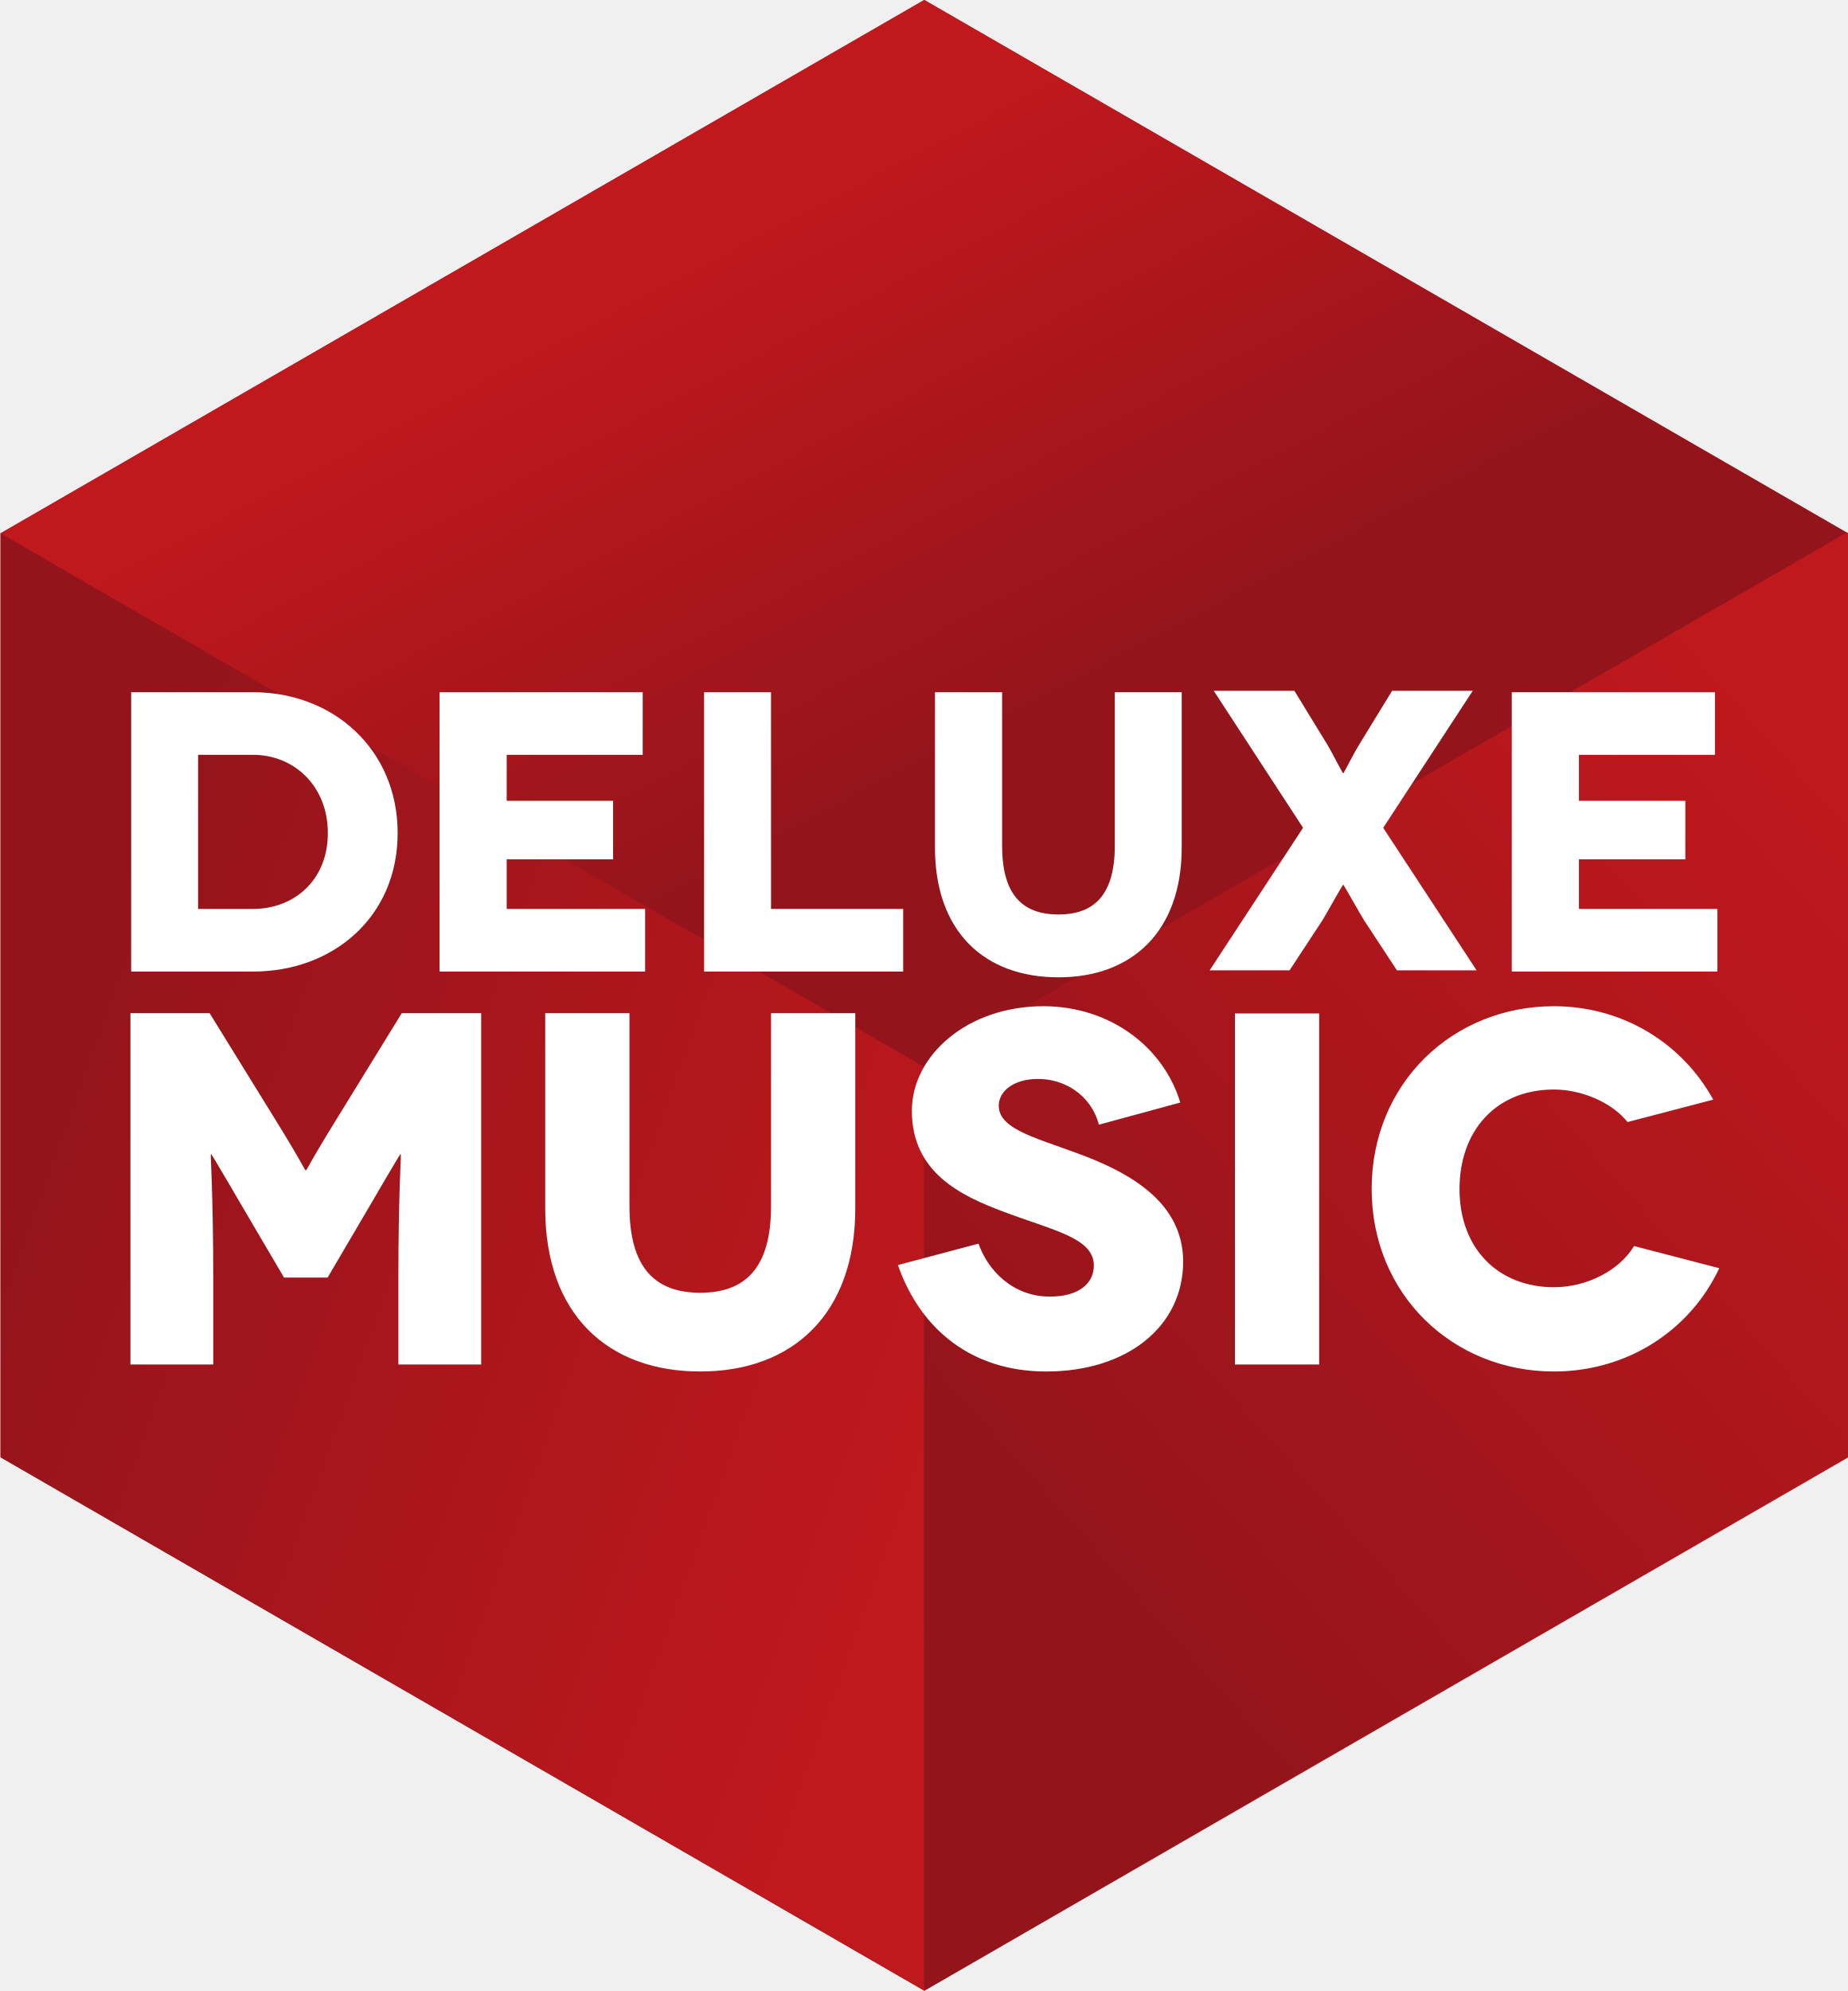
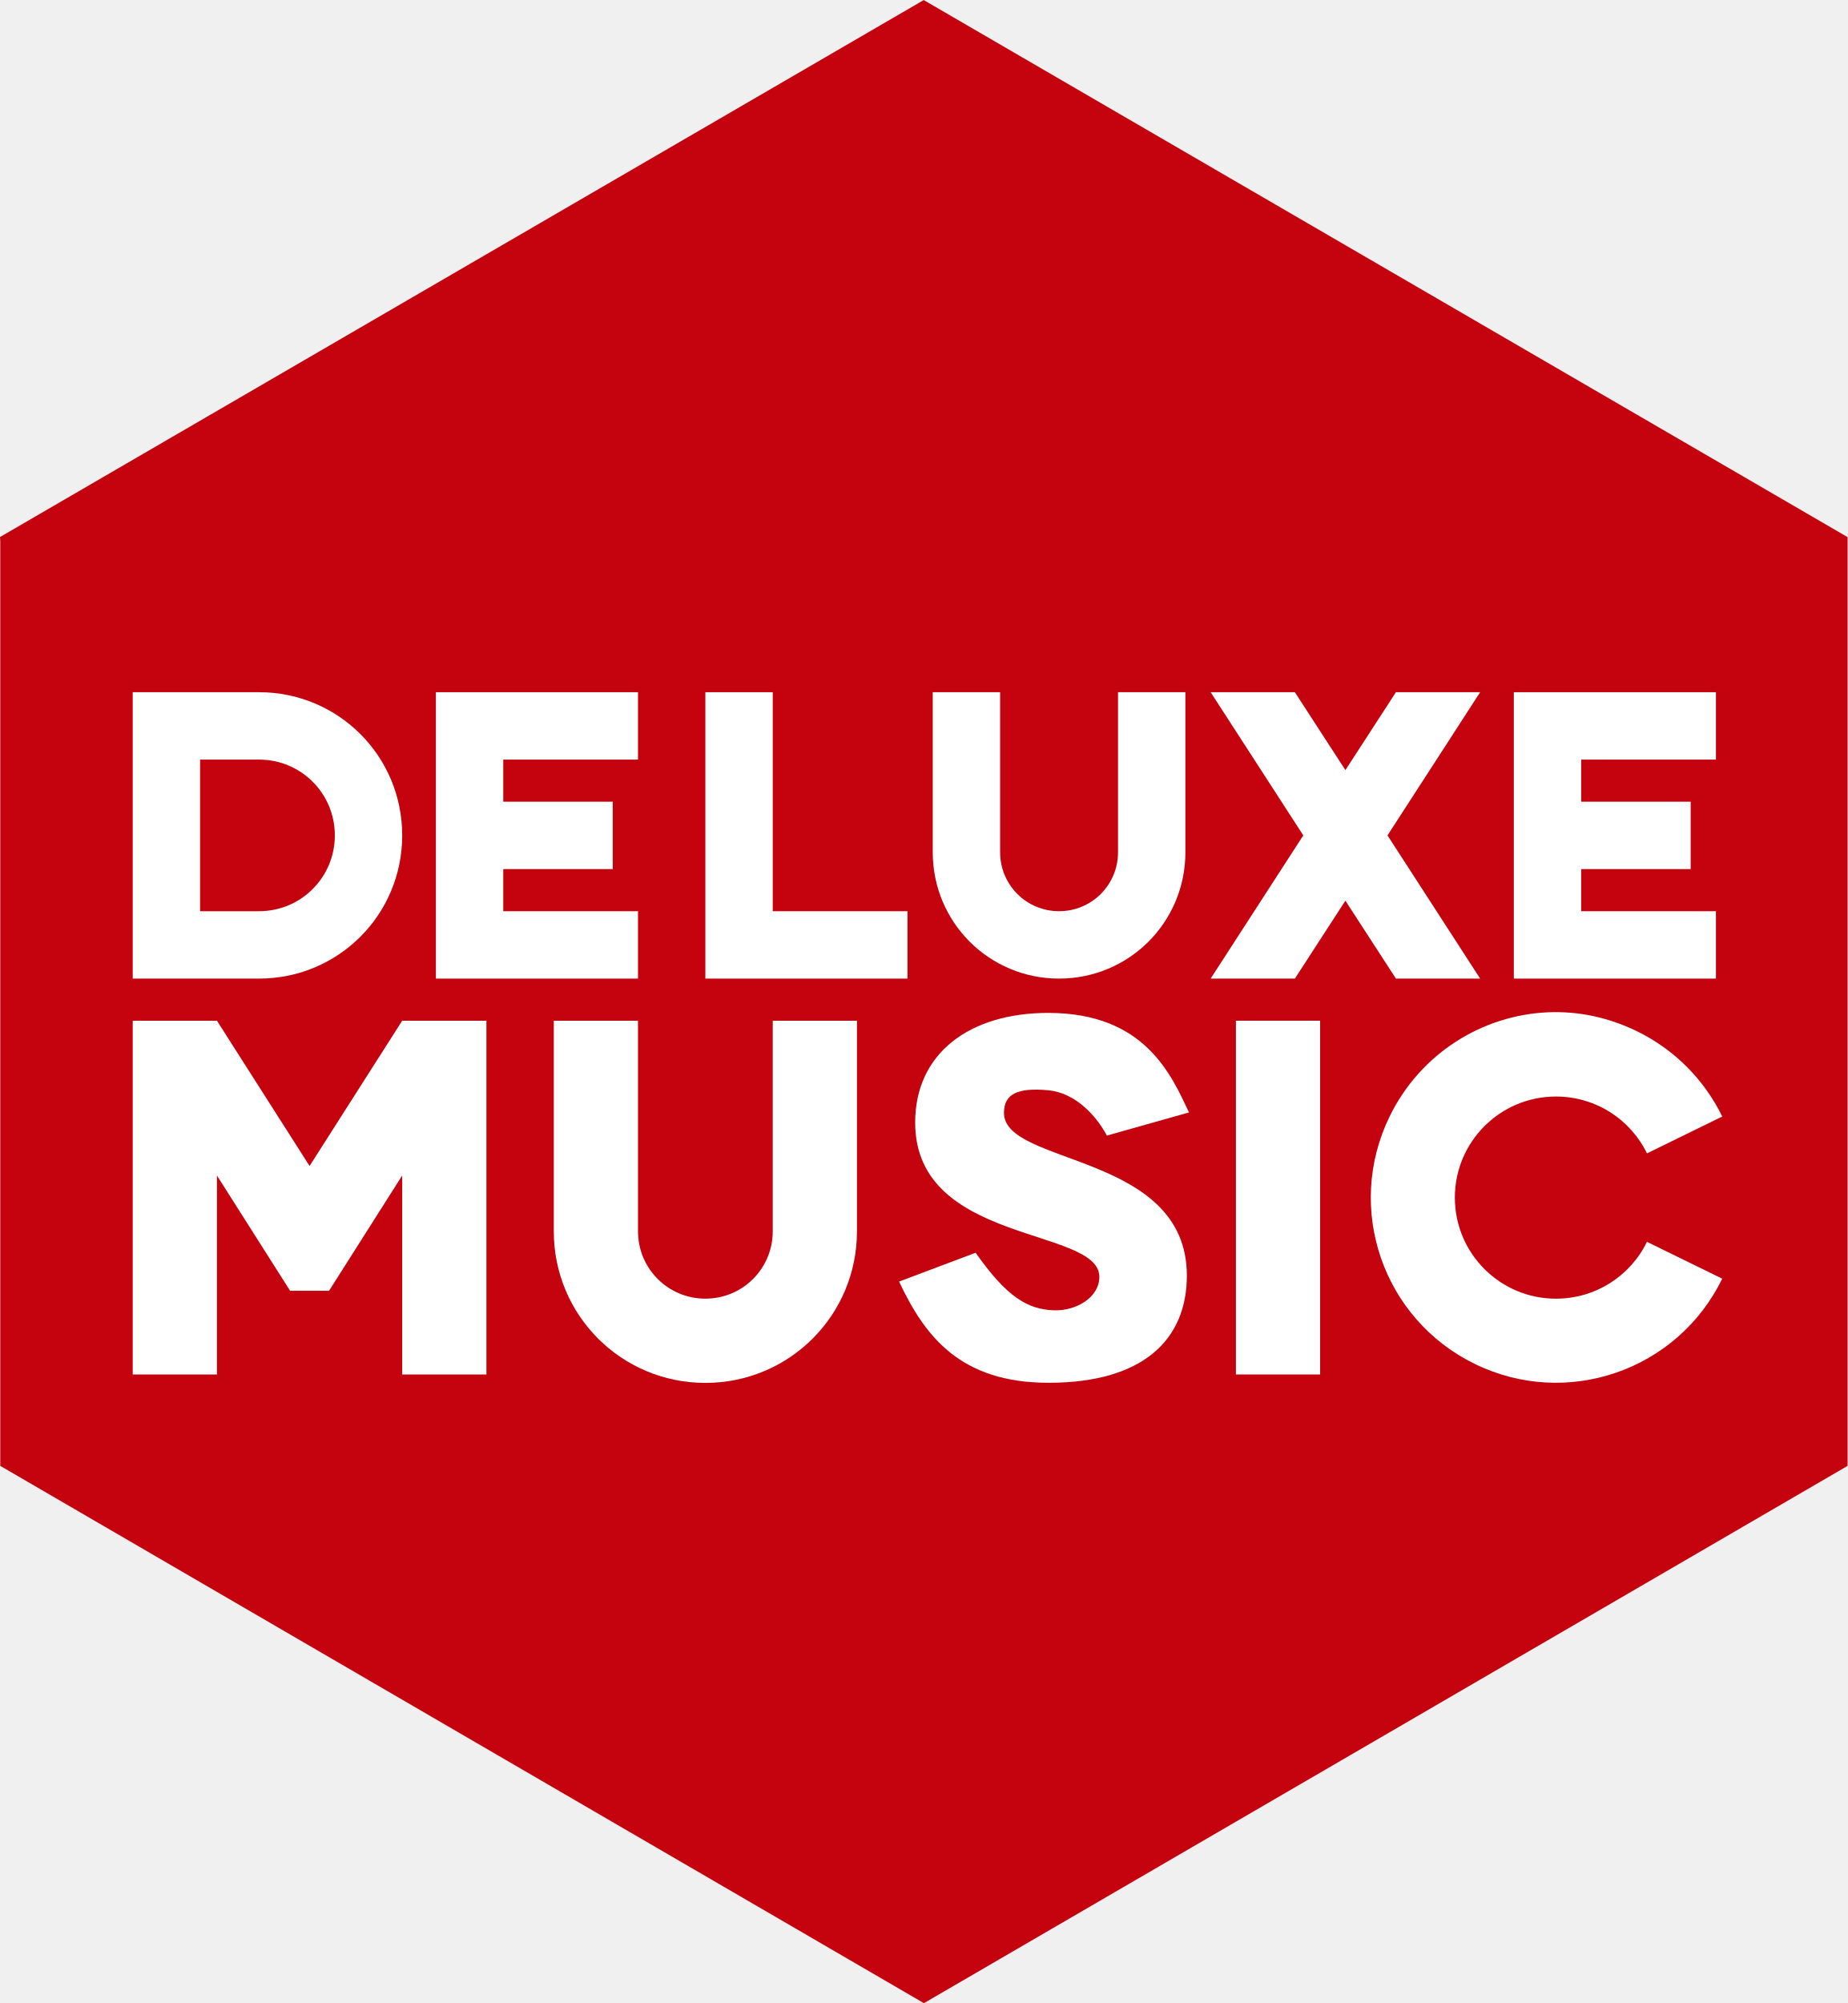
- <svg xmlns="http://www.w3.org/2000/svg" id="svg57359" width="2.708mm" height="2.917mm" version="1.1" viewBox="0 0 2.708 2.917">
-   <defs id="defs57353">
-     <clipPath id="clipPath17000">
-       <path id="path16998" d="m85.755 305.33h7.675v8.267h-7.675z" />
-     </clipPath>
-     <clipPath id="clipPath16984">
-       <path id="path16982" d="m96.434 307.99-5.154-4.566-4.692 5.295 5.154 4.566z" />
-     </clipPath>
-     <linearGradient id="linearGradient16990" x2="1" gradientTransform="matrix(-3.452 -3.0585 -3.0585 3.452 93.503 310.12)" gradientUnits="userSpaceOnUse">
-       <stop id="stop16986" stop-color="#bf181d" offset="0" />
-       <stop id="stop16988" stop-color="#93141b" offset="1" />
-     </linearGradient>
-     <clipPath id="clipPath16958">
-       <path id="path16956" d="m91.803 316.73 3.437-6.628-7.859-4.075-3.437 6.628z" />
-     </clipPath>
-     <linearGradient id="linearGradient16964" x2="1" gradientTransform="matrix(1.1019 -2.1252 -2.1252 -1.1019 88.934 312.65)" gradientUnits="userSpaceOnUse">
-       <stop id="stop16960" stop-color="#bf181d" offset="0" />
-       <stop id="stop16962" stop-color="#93141b" offset="1" />
-     </linearGradient>
-     <clipPath id="clipPath16932">
-       <path id="path16930" d="m89.153 304.11-5.325 1.915 2.367 6.581 5.325-1.915z" />
-     </clipPath>
-     <linearGradient id="linearGradient16938" x2="1" gradientTransform="matrix(-3.874 1.3933 1.3933 3.874 89.673 307.64)" gradientUnits="userSpaceOnUse">
-       <stop id="stop16934" stop-color="#bf181d" offset="0" />
-       <stop id="stop16936" stop-color="#93141b" offset="1" />
-     </linearGradient>
-     <clipPath id="clipPath16906">
-       <path id="path16904" d="m97.534 308.97-8.403-7.445-7.479 8.441 8.403 7.445z" />
-     </clipPath>
-     <linearGradient id="linearGradient16912" x2="1" gradientTransform="matrix(-4.1553 -3.6816 -3.6816 4.1553 91.99 311.59)" gradientUnits="userSpaceOnUse">
-       <stop id="stop16908" stop-color="#bf181d" offset="0" />
-       <stop id="stop16910" stop-color="#93141b" offset="1" />
-     </linearGradient>
-   </defs>
-   <g id="layer1" transform="translate(19.745 -145.35)">
-     <g id="g16890" transform="matrix(.35278 0 0 -.35278 -49.997 255.98)">
-       <g id="g16892">
-         <g id="g16898">
-           <g id="g16900">
-             <g id="g16902" clip-path="url(#clipPath16906)">
-               <path id="path16914" d="m85.756 311.38v-3.838l3.837-2.215 3.837 2.215v3.838l-3.837 2.215z" fill="url(#linearGradient16912)" />
-             </g>
-           </g>
-         </g>
-       </g>
-     </g>
-     <g id="g16916" transform="matrix(.35278 0 0 -.35278 -49.997 255.98)">
-       <g id="g16918">
-         <g id="g16924">
-           <g id="g16926">
-             <g id="g16928" clip-path="url(#clipPath16932)">
-               <path id="path16940" d="m85.755 311.38v-3.836l3.837-2.215v3.837l-3.837 2.215z" fill="url(#linearGradient16938)" />
-             </g>
-           </g>
-         </g>
-       </g>
-     </g>
-     <g id="g16942" transform="matrix(.35278 0 0 -.35278 -49.997 255.98)">
-       <g id="g16944">
-         <g id="g16950">
-           <g id="g16952">
-             <g id="g16954" clip-path="url(#clipPath16958)">
-               <path id="path16966" d="m85.755 311.38 3.837-2.216 3.837 2.216-3.837 2.215z" fill="url(#linearGradient16964)" />
-             </g>
-           </g>
-         </g>
-       </g>
-     </g>
-     <g id="g16968" transform="matrix(.35278 0 0 -.35278 -49.997 255.98)">
-       <g id="g16970">
-         <g id="g16976">
-           <g id="g16978">
-             <g id="g16980" clip-path="url(#clipPath16984)">
-               <path id="path16992" d="m89.592 309.17v-3.837l3.837 2.215v3.838z" fill="url(#linearGradient16990)" />
-             </g>
-           </g>
-         </g>
-       </g>
-     </g>
-     <g id="g16994" transform="matrix(.35278 0 0 -.35278 -49.997 255.98)">
-       <g id="g16996" clip-path="url(#clipPath17000)">
-         <g id="g17002" transform="translate(92.541 308.42)">
-           <path id="path17004" d="m0 0c-0.06-0.1-0.194-0.171-0.333-0.171-0.227 0-0.392 0.156-0.392 0.408 0 0.24 0.15 0.413 0.392 0.413 0.114 0 0.239-0.052 0.306-0.135l0.356 0.093c-0.129 0.234-0.375 0.388-0.662 0.388-0.419 0-0.757-0.319-0.757-0.759 0-0.439 0.338-0.758 0.757-0.758 0.306 0 0.566 0.171 0.687 0.429zm-1.658-0.492h0.35v1.458h-0.35zm-0.659 0.879c-0.177 0.065-0.322 0.101-0.322 0.196 0 0.059 0.06 0.111 0.164 0.111s0.217-0.061 0.252-0.19l0.338 0.092c-0.069 0.229-0.29 0.4-0.569 0.4-0.317 0-0.546-0.206-0.546-0.434 0-0.256 0.202-0.352 0.377-0.418 0.208-0.079 0.379-0.109 0.379-0.225 0-0.071-0.058-0.129-0.183-0.129-0.154 0-0.258 0.11-0.296 0.22l-0.335-0.089c0.096-0.273 0.312-0.442 0.616-0.442 0.34 0 0.569 0.19 0.569 0.456 0 0.25-0.227 0.373-0.444 0.452m-1.268-0.222c0-0.25-0.102-0.359-0.294-0.359s-0.294 0.109-0.294 0.359v0.802h-0.35v-0.811c0-0.437 0.257-0.677 0.644-0.677 0.385 0 0.644 0.24 0.644 0.677v0.811h-0.35zm-1.806 0.36c-0.107-0.173-0.123-0.21-0.125-0.21h-3e-3c-2e-3 0-0.018 0.037-0.125 0.21l-0.273 0.442h-0.329v-1.459h0.344v0.357c0 0.345-0.012 0.516-0.01 0.516h2e-3c2e-3 0 0.119-0.2 0.131-0.221l0.171-0.291h0.181l0.171 0.291c0.012 0.021 0.129 0.221 0.131 0.221h2e-3c2e-3 0-0.01-0.171-0.01-0.516v-0.357h0.344v1.459h-0.33z" fill="#fff" />
-         </g>
-         <g id="g17006" transform="translate(86.805 309.82)">
-           <path id="path17008" d="m0 0c0.166 0 0.31 0.116 0.31 0.315s-0.144 0.325-0.31 0.325h-0.229v-0.64zm0 0.9c0.332 0 0.6-0.237 0.6-0.585s-0.268-0.575-0.6-0.575h-0.507v1.16z" fill="#fff" />
-         </g>
-         <g id="g17010" transform="translate(88.433 309.82)">
-           <path id="path17012" d="m0 0v-0.26h-0.854v1.16h0.844v-0.26h-0.565v-0.191h0.442v-0.243h-0.442v-0.206z" fill="#fff" />
-         </g>
-         <g id="g17014" transform="translate(89.505 309.82)">
-           <path id="path17016" d="m0 0v-0.26h-0.827v1.16h0.278v-0.9z" fill="#fff" />
-         </g>
-         <g id="g17018" transform="translate(90.662 310.72)">
-           <path id="path17020" d="m0 0v-0.645c0-0.348-0.206-0.539-0.512-0.539-0.309 0-0.513 0.191-0.513 0.539v0.645h0.279v-0.638c0-0.199 0.081-0.285 0.234-0.285 0.152 0 0.234 0.086 0.234 0.285v0.638z" fill="#fff" />
-         </g>
-         <g id="g17022" transform="translate(91.332 309.92)">
-           <path id="path17024" d="m0 0c-2e-3 0-0.071-0.124-0.086-0.148l-0.136-0.207h-0.332l0.388 0.592-0.371 0.569h0.335l0.139-0.227c0.016-0.027 0.061-0.115 0.063-0.115h2e-3c1e-3 0 0.046 0.088 0.063 0.115l0.139 0.227h0.335l-0.372-0.569 0.388-0.592h-0.331l-0.136 0.207c-0.015 0.024-0.085 0.148-0.086 0.148z" fill="#fff" />
-         </g>
-         <g id="g17026" transform="translate(92.887 309.82)">
-           <path id="path17028" d="m0 0v-0.26h-0.854v1.16h0.844v-0.26h-0.565v-0.191h0.442v-0.243h-0.442v-0.206z" fill="#fff" />
-         </g>
-       </g>
-     </g>
+ <svg xmlns="http://www.w3.org/2000/svg" id="svg2" width="109.7" height="118.9" version="1.1">
+   <g id="layer1" transform="translate(-203.12 -327.56)">
+     <path id="rect3035" transform="translate(203.12,327.57)" d="m54.844-0.006-54.844 31.875 0.016 0.246v54.891l54.838 31.893v-6e-3l0.004 6e-3 54.838-31.893v-55.139l-8e-3 0.004v-2e-3z" fill="#c5030e" />
+     <path id="rect3888" d="m211 368.65v17h7.5c4.709 0 8.5-3.791 8.5-8.5s-3.791-8.5-8.5-8.5zm4 4h3.5c2.493 0 4.5 2.007 4.5 4.5s-2.007 4.5-4.5 4.5h-3.5z" fill="#fff" />
+     <path id="rect3895" d="m229 368.65v17h12v-4h-8v-2.5h6.5v-4h-6.5v-2.5h8v-4z" fill="#fff" />
+     <path id="rect3905" d="m245 368.65v17h12v-4h-8v-13z" fill="#fff" />
+     <path id="rect3910" d="m258.5 368.65v9.5c0 4.155 3.345 7.5 7.5 7.5s7.5-3.345 7.5-7.5v-9.5h-4v9.5c0 1.939-1.561 3.5-3.5 3.5s-3.5-1.561-3.5-3.5v-9.5z" fill="#fff" />
+     <path id="rect3917" d="m275 368.65 5.5 8.5-5.5 8.5h5l3-4.625 3 4.625h5l-5.5-8.5 5.5-8.5h-5l-3 4.625-3-4.625z" fill="#fff" />
+     <path id="path3924" d="m293 368.65v17h12v-4h-8v-2.5h6.5v-4h-6.5v-2.5h8v-4z" fill="#fff" />
+     <path id="rect3926" transform="translate(200,324.65)" d="m11 63.5v21h5v-11.812l4.344 6.844h2.312l4.344-6.844v11.812h5v-21h-5l-5.5 8.625-5.5-8.625z" fill="#fff" />
+     <path id="rect3930" d="m236 388.15v12.5c0 4.986 4.014 9 9 9s9-4.014 9-9v-12.5h-5v12.5c0 2.216-1.784 4-4 4s-4-1.784-4-4v-12.5z" fill="#fff" />
+     <rect id="rect3941" x="276.5" y="388.15" width="5" height="21" ry="0" fill="#fff" />
+     <path id="path3943" d="m295.03 387.65c-3.898 0.171-7.575 2.434-9.406 6.188-2.663 5.46-0.398 12.024 5.062 14.688s12.024 0.398 14.688-5.062l-4.469-2.188c-0.972 2.004-3.03 3.375-5.406 3.375-3.314 0-6-2.686-6-6s2.686-6 6-6c2.377 0 4.435 1.371 5.406 3.375l4.469-2.188c-1.076-2.206-2.857-3.987-5.062-5.062-1.706-0.832-3.509-1.203-5.281-1.125z" fill="#fff" />
+     <path id="path3969" d="m268.84 394.97 4.874-1.375c-1.058-2.236-2.622-5.908-8.359-5.908-4.663 0-7.908 2.394-7.899 6.526 0.016 7.236 10.926 6.179 10.935 9.138 4e-3 1.226-1.376 2.037-2.704 1.99-1.554-0.055-2.793-0.787-4.64-3.417l-4.546 1.711c1.522 3.233 3.617 6.008 8.877 6.008 5.683 0 8.211-2.624 8.209-6.362-4e-3 -7.321-10.876-6.509-10.859-9.667 6e-3 -1.096 0.774-1.508 2.639-1.334 1.592 0.149 2.837 1.497 3.472 2.69z" fill="#fff" />
  </g>
</svg>
